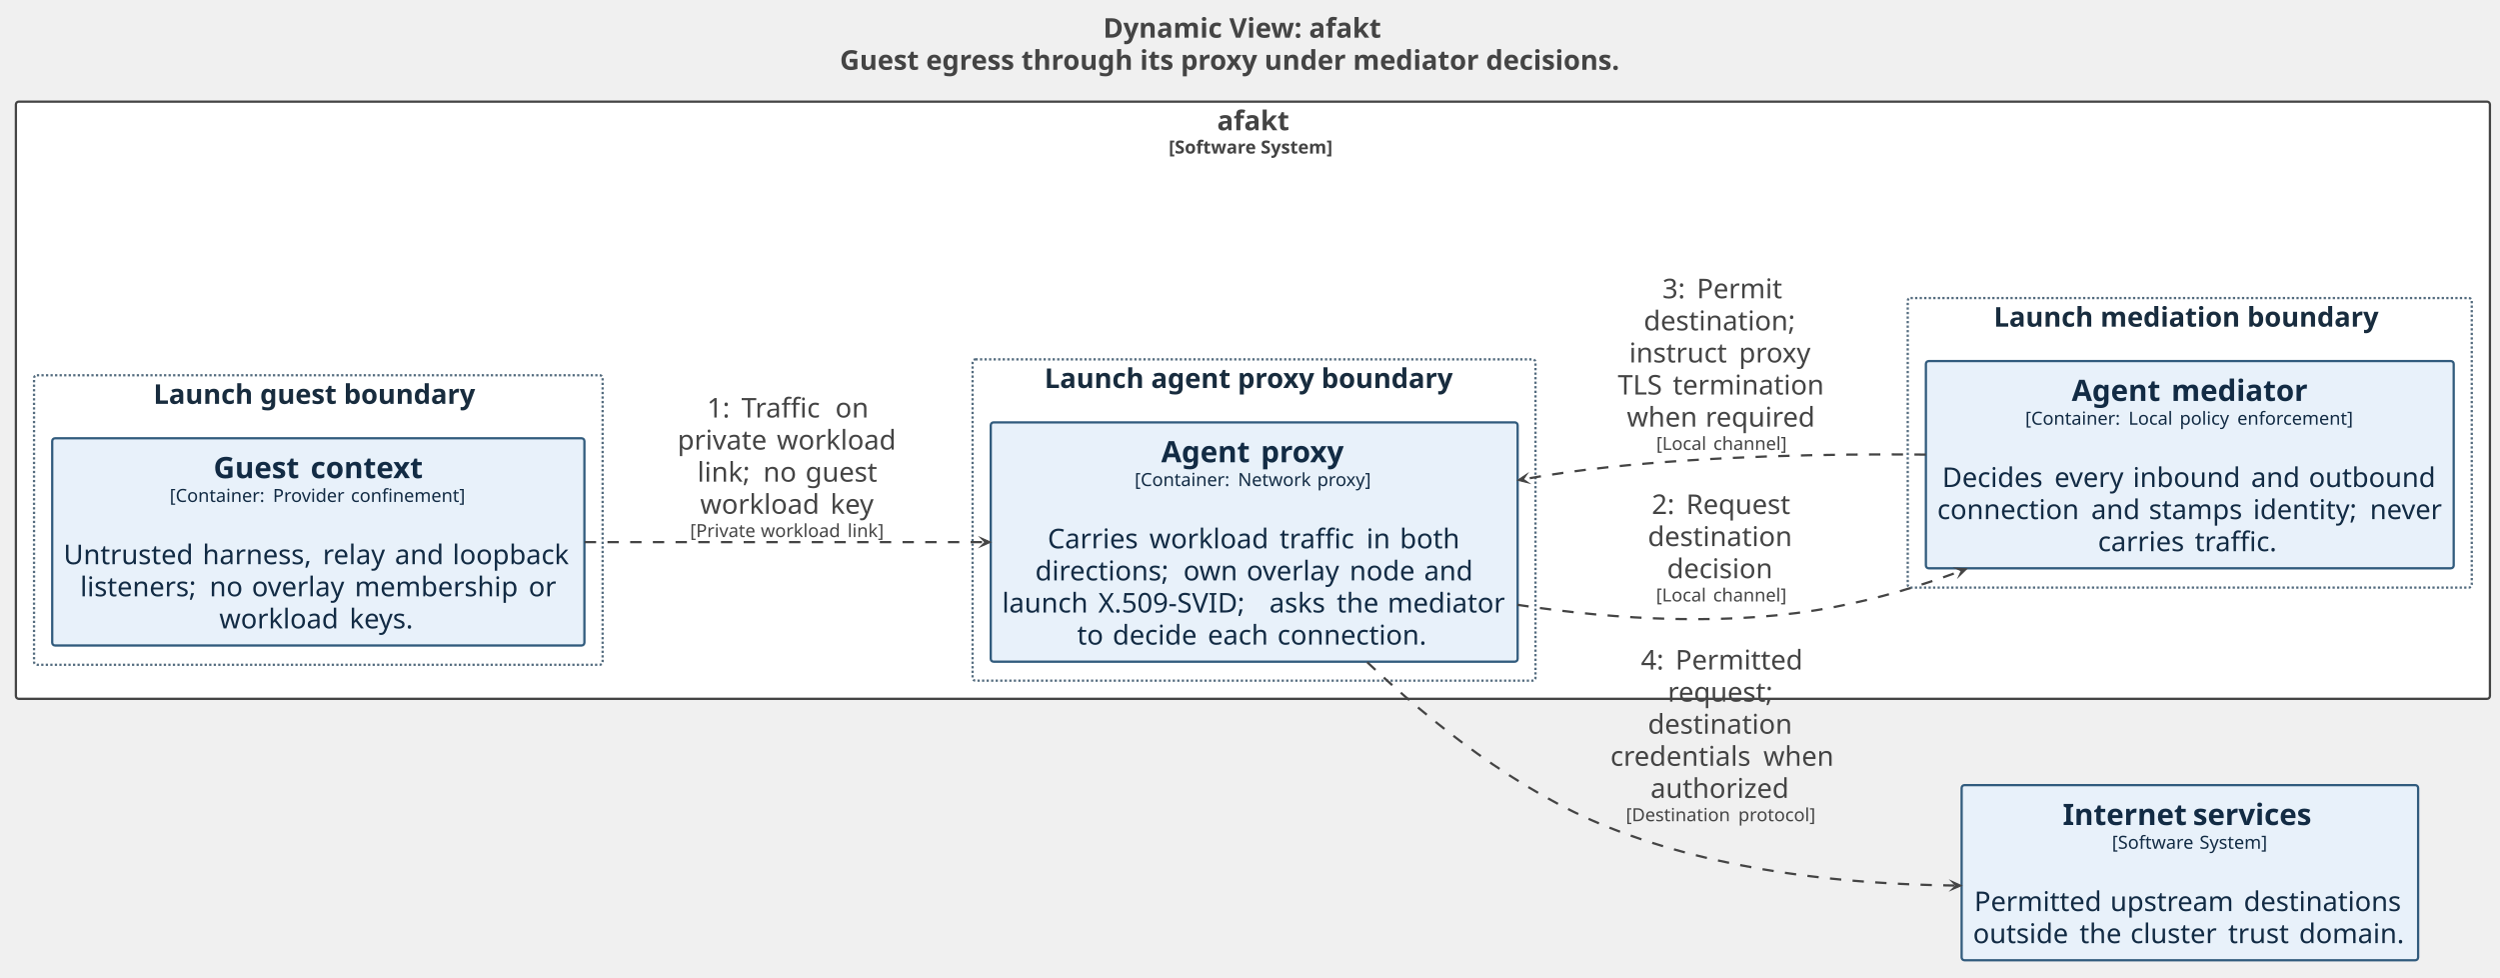
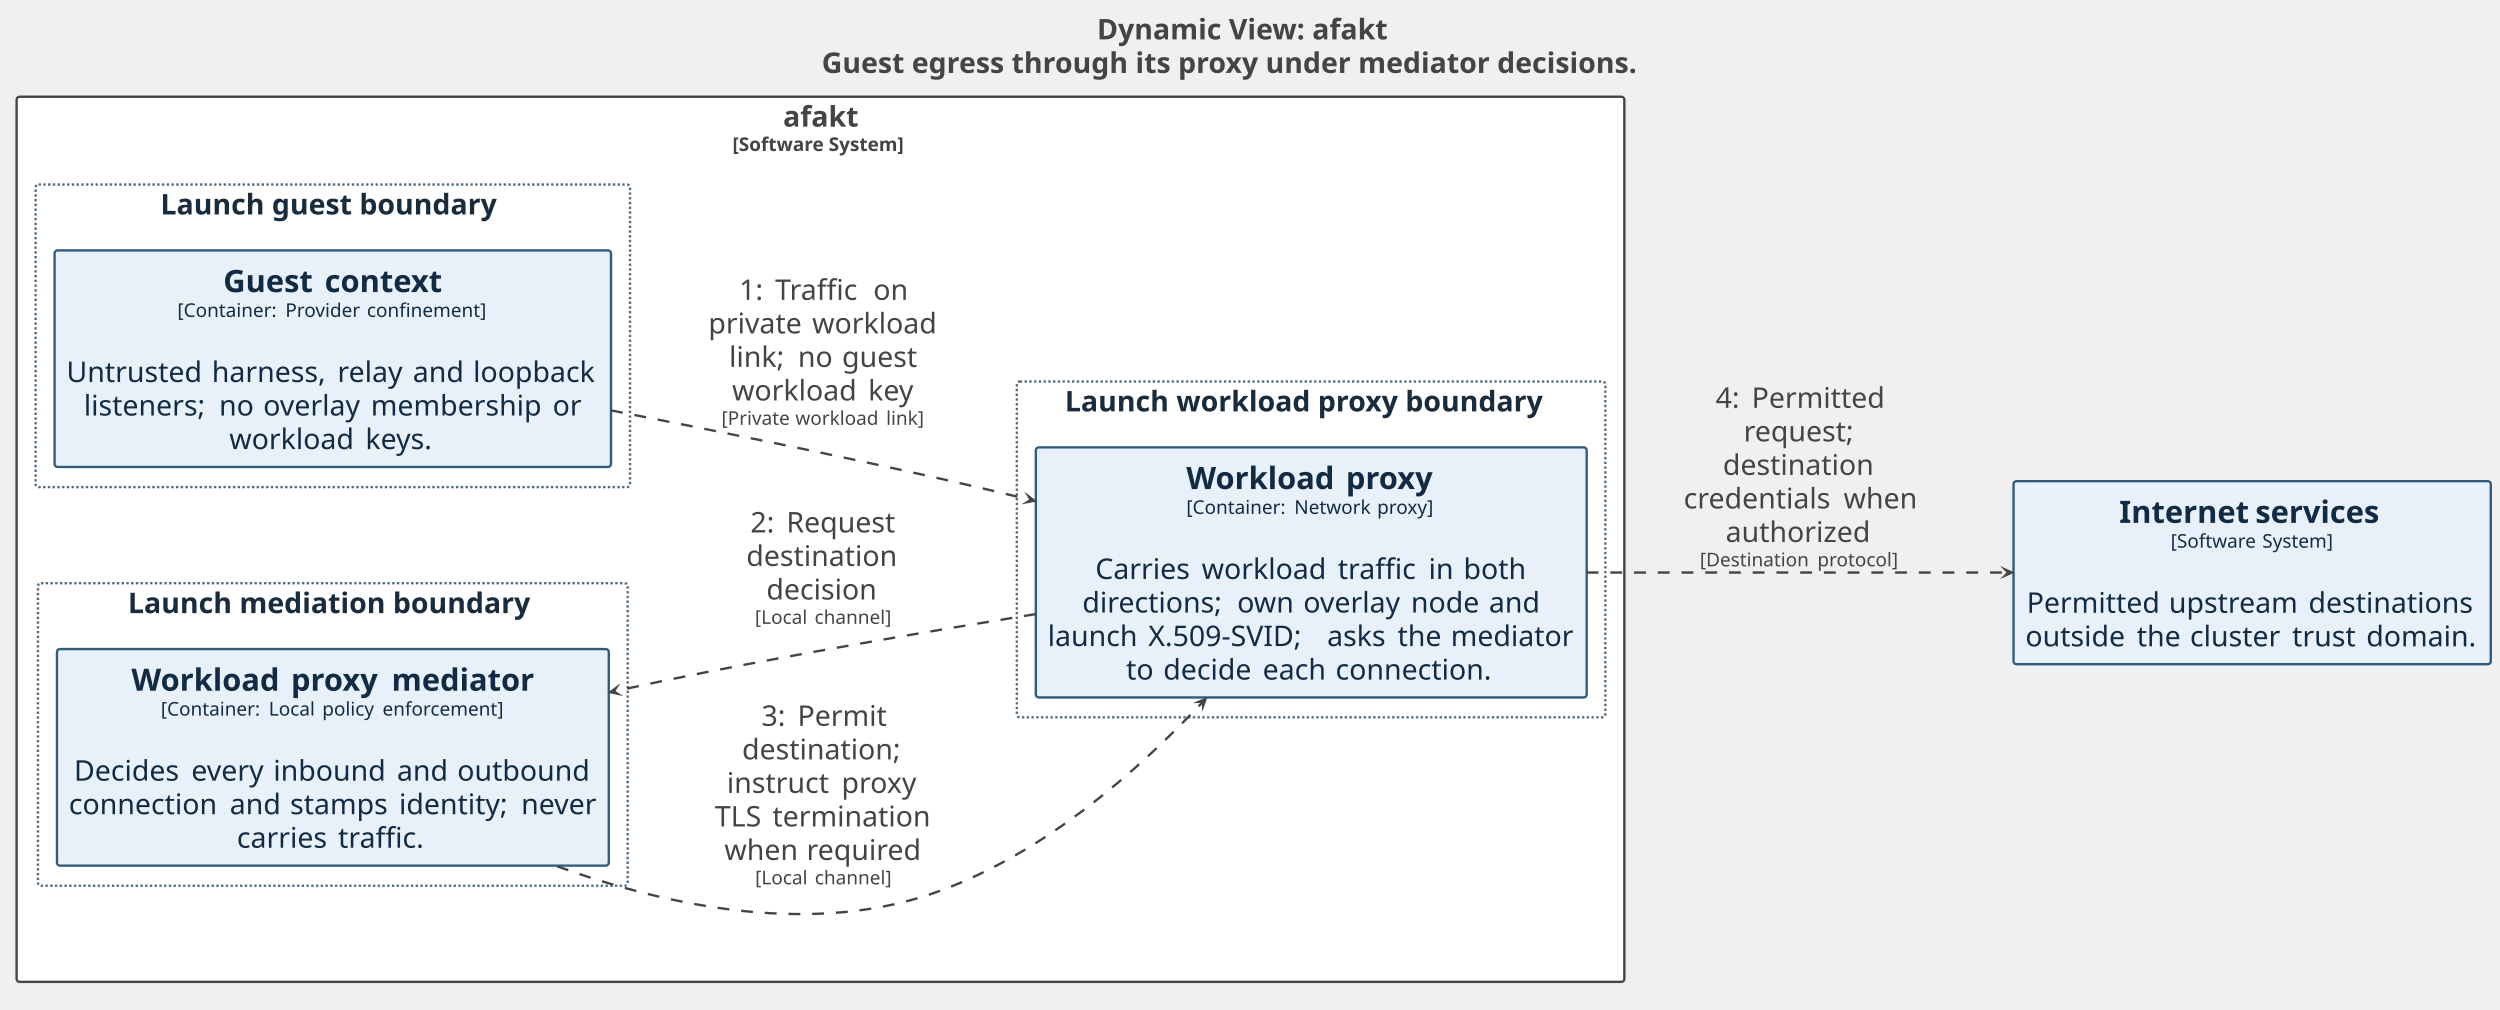
- <svg xmlns="http://www.w3.org/2000/svg" version="1.1" data-diagram-type="DESCRIPTION" style="width:2202px;height:861px;background:#FFFFFF;" width="2202px" height="861px" viewBox="0 0 2202 861" zoomAndPan="magnify" preserveAspectRatio="none" contentStyleType="text/css">
+ <svg xmlns="http://www.w3.org/2000/svg" version="1.1" data-diagram-type="DESCRIPTION" style="width:2107px;height:851px;background:#FFFFFF;" width="2107px" height="851px" viewBox="0 0 2107 851" zoomAndPan="magnify" preserveAspectRatio="none" contentStyleType="text/css">
  <defs />
  <g font-family="sans-serif" lengthAdjust="spacing">
    <g class="title" data-source-line="1">
-       <text x="972.039" y="33.203" fill="#444" font-size="24" textLength="250.922" font-weight="700">Dynamic View: afakt</text>
-       <text x="740.043" y="61.469" fill="#444" font-size="24" textLength="714.914" font-weight="700">Guest egress through its proxy under mediator decisions.</text>
+       <text x="924.539" y="33.203" fill="#444" font-size="24" textLength="250.922" font-weight="700">Dynamic View: afakt</text>
+       <text x="692.543" y="61.469" fill="#444" font-size="24" textLength="714.914" font-weight="700">Guest egress through its proxy under mediator decisions.</text>
    </g>
    <g class="cluster" data-qualified-name="afakt.n.size.16..Software System...size." id="ent0001" data-source-line="86">
-       <rect x="14" y="89.531" width="2180" height="526" fill="#FFF" style="stroke:#444;stroke-width:2;" rx="2.5" ry="2.5" />
-       <text x="1072.459" y="114.734" fill="#444" font-size="24" textLength="63.082" font-weight="700">afakt</text>
-       <text x="1029.82" y="135.266" fill="#444" font-size="16" textLength="148.359" font-weight="700">[Software System]</text>
+       <rect x="14" y="81.531" width="1355" height="746" fill="#FFF" style="stroke:#444;stroke-width:2;" rx="2.5" ry="2.5" />
+       <text x="659.959" y="106.734" fill="#444" font-size="24" textLength="63.082" font-weight="700">afakt</text>
+       <text x="617.32" y="127.266" fill="#444" font-size="16" textLength="148.359" font-weight="700">[Software System]</text>
    </g>
    <g class="cluster" data-qualified-name="afakt.n.size.16..Software System...size..group3" id="ent0002" data-source-line="87">
-       <rect x="857" y="316.531" width="496" height="283" fill="#FFF" style="stroke:#536B7E;stroke-width:2;stroke-dasharray:2,2;" rx="2.5" ry="2.5" />
-       <text x="920.336" y="341.734" fill="#182C3E" font-size="24" textLength="369.328" font-weight="700">Launch agent proxy boundary</text>
+       <rect x="30" y="155.531" width="501" height="255" fill="#FFF" style="stroke:#536B7E;stroke-width:2;stroke-dasharray:2,2;" rx="2.5" ry="2.5" />
+       <text x="135.217" y="180.734" fill="#182C3E" font-size="24" textLength="290.566" font-weight="700">Launch guest boundary</text>
    </g>
    <g class="cluster" data-qualified-name="afakt.n.size.16..Software System...size..group4" id="ent0004" data-source-line="91">
-       <rect x="30" y="330.531" width="501" height="255" fill="#FFF" style="stroke:#536B7E;stroke-width:2;stroke-dasharray:2,2;" rx="2.5" ry="2.5" />
-       <text x="135.217" y="355.734" fill="#182C3E" font-size="24" textLength="290.566" font-weight="700">Launch guest boundary</text>
+       <rect x="32" y="491.531" width="497" height="255" fill="#FFF" style="stroke:#536B7E;stroke-width:2;stroke-dasharray:2,2;" rx="2.5" ry="2.5" />
+       <text x="107.807" y="516.734" fill="#182C3E" font-size="24" textLength="345.387" font-weight="700">Launch mediation boundary</text>
    </g>
    <g class="cluster" data-qualified-name="afakt.n.size.16..Software System...size..group5" id="ent0006" data-source-line="95">
-       <rect x="1681" y="262.531" width="497" height="255" fill="#FFF" style="stroke:#536B7E;stroke-width:2;stroke-dasharray:2,2;" rx="2.5" ry="2.5" />
-       <text x="1756.807" y="287.734" fill="#182C3E" font-size="24" textLength="345.387" font-weight="700">Launch mediation boundary</text>
+       <rect x="857" y="321.531" width="496" height="283" fill="#FFF" style="stroke:#536B7E;stroke-width:2;stroke-dasharray:2,2;" rx="2.5" ry="2.5" />
+       <text x="897.443" y="346.734" fill="#182C3E" font-size="24" textLength="415.113" font-weight="700">Launch workload proxy boundary</text>
    </g>
    <g class="entity" data-qualified-name="Internetservices" id="ent0008" data-source-line="101">
-       <rect x="1728.5" y="691.531" width="402.242" height="154.262" fill="#E8F1FA" style="stroke:#315B7D;stroke-width:2;" rx="2.5" ry="2.5" />
-       <text x="1817.566" y="726.668" fill="#122B44" font-size="26" textLength="106.133" font-weight="700">Internet</text>
-       <text x="1923.699" y="726.668" fill="#122B44" font-size="26" font-weight="700"> </text>
-       <text x="1932.268" y="726.668" fill="#122B44" font-size="26" textLength="109.408" font-weight="700">services</text>
-       <text x="1860.934" y="747.621" fill="#122B44" font-size="16" textLength="72.141">[Software</text>
-       <text x="1933.074" y="747.621" fill="#122B44" font-size="16"> </text>
-       <text x="1938.137" y="747.621" fill="#122B44" font-size="16" textLength="60.172">System]</text>
-       <text x="1925.824" y="774.199" fill="#122B44" font-size="24"> </text>
-       <text x="1739.602" y="802.465" fill="#122B44" font-size="24" textLength="112.23">Permitted</text>
-       <text x="1851.832" y="802.465" fill="#122B44" font-size="24"> </text>
-       <text x="1859.426" y="802.465" fill="#122B44" font-size="24" textLength="110.063">upstream</text>
-       <text x="1969.488" y="802.465" fill="#122B44" font-size="24"> </text>
-       <text x="1977.082" y="802.465" fill="#122B44" font-size="24" textLength="142.559">destinations</text>
-       <text x="1738.5" y="830.73" fill="#122B44" font-size="24" textLength="86.262">outside</text>
-       <text x="1824.762" y="830.73" fill="#122B44" font-size="24"> </text>
-       <text x="1832.355" y="830.73" fill="#122B44" font-size="24" textLength="37.242">the</text>
-       <text x="1869.598" y="830.73" fill="#122B44" font-size="24"> </text>
-       <text x="1877.191" y="830.73" fill="#122B44" font-size="24" textLength="78.527">cluster</text>
-       <text x="1955.719" y="830.73" fill="#122B44" font-size="24"> </text>
-       <text x="1963.313" y="830.73" fill="#122B44" font-size="24" textLength="54.902">trust</text>
-       <text x="2018.215" y="830.73" fill="#122B44" font-size="24"> </text>
-       <text x="2025.809" y="830.73" fill="#122B44" font-size="24" textLength="94.934">domain.</text>
-     </g>
-     <g class="entity" data-qualified-name="afakt.n.size.16..Software System...size..group3.afakt.Agentproxy" id="ent0003" data-source-line="88">
-       <rect x="873" y="372.031" width="464.281" height="210.793" fill="#E8F1FA" style="stroke:#315B7D;stroke-width:2;" rx="2.5" ry="2.5" />
-       <text x="1023.199" y="407.168" fill="#122B44" font-size="26" textLength="79.143" font-weight="700">Agent</text>
-       <text x="1102.341" y="407.168" fill="#122B44" font-size="26" font-weight="700"> </text>
-       <text x="1110.911" y="407.168" fill="#122B44" font-size="26" textLength="76.172" font-weight="700">proxy</text>
-       <text x="999.816" y="428.121" fill="#122B44" font-size="16" textLength="85.93">[Container:</text>
-       <text x="1085.746" y="428.121" fill="#122B44" font-size="16"> </text>
-       <text x="1090.809" y="428.121" fill="#122B44" font-size="16" textLength="64.773">Network</text>
-       <text x="1155.582" y="428.121" fill="#122B44" font-size="16"> </text>
-       <text x="1160.645" y="428.121" fill="#122B44" font-size="16" textLength="49.82">proxy]</text>
-       <text x="1101.344" y="454.699" fill="#122B44" font-size="24"> </text>
-       <text x="923.131" y="482.965" fill="#122B44" font-size="24" textLength="82.043">Carries</text>
-       <text x="1005.174" y="482.965" fill="#122B44" font-size="24"> </text>
-       <text x="1012.768" y="482.965" fill="#122B44" font-size="24" textLength="107.121">workload</text>
-       <text x="1119.889" y="482.965" fill="#122B44" font-size="24"> </text>
-       <text x="1127.482" y="482.965" fill="#122B44" font-size="24" textLength="68.93">traffic</text>
-       <text x="1196.412" y="482.965" fill="#122B44" font-size="24"> </text>
-       <text x="1204.006" y="482.965" fill="#122B44" font-size="24" textLength="21.832">in</text>
-       <text x="1225.838" y="482.965" fill="#122B44" font-size="24"> </text>
-       <text x="1233.432" y="482.965" fill="#122B44" font-size="24" textLength="53.719">both</text>
-       <text x="912.209" y="511.23" fill="#122B44" font-size="24" textLength="122.906">directions;</text>
-       <text x="1035.115" y="511.23" fill="#122B44" font-size="24"> </text>
-       <text x="1042.709" y="511.23" fill="#122B44" font-size="24" textLength="48.129">own</text>
-       <text x="1090.838" y="511.23" fill="#122B44" font-size="24"> </text>
-       <text x="1098.432" y="511.23" fill="#122B44" font-size="24" textLength="83.086">overlay</text>
-       <text x="1181.518" y="511.23" fill="#122B44" font-size="24"> </text>
-       <text x="1189.111" y="511.23" fill="#122B44" font-size="24" textLength="58.113">node</text>
-       <text x="1247.225" y="511.23" fill="#122B44" font-size="24"> </text>
-       <text x="1254.818" y="511.23" fill="#122B44" font-size="24" textLength="43.254">and</text>
-       <text x="883" y="539.496" fill="#122B44" font-size="24" textLength="77.168">launch</text>
-       <text x="960.168" y="539.496" fill="#122B44" font-size="24"> </text>
-       <text x="967.762" y="539.496" fill="#122B44" font-size="24" textLength="143.133">X.509-SVID;</text>
-       <text x="1110.895" y="539.496" fill="#122B44" font-size="24"> </text>
-       <text x="1118.488" y="539.496" fill="#122B44" font-size="24" textLength="51.75">asks</text>
-       <text x="1170.238" y="539.496" fill="#122B44" font-size="24"> </text>
-       <text x="1177.832" y="539.496" fill="#122B44" font-size="24" textLength="37.242">the</text>
-       <text x="1215.074" y="539.496" fill="#122B44" font-size="24"> </text>
-       <text x="1222.668" y="539.496" fill="#122B44" font-size="24" textLength="104.613">mediator</text>
-       <text x="949.076" y="567.762" fill="#122B44" font-size="24" textLength="23.719">to</text>
-       <text x="972.795" y="567.762" fill="#122B44" font-size="24"> </text>
-       <text x="980.389" y="567.762" fill="#122B44" font-size="24" textLength="76.184">decide</text>
-       <text x="1056.572" y="567.762" fill="#122B44" font-size="24"> </text>
-       <text x="1064.166" y="567.762" fill="#122B44" font-size="24" textLength="53.813">each</text>
-       <text x="1117.979" y="567.762" fill="#122B44" font-size="24"> </text>
-       <text x="1125.572" y="567.762" fill="#122B44" font-size="24" textLength="135.633">connection.</text>
-     </g>
-     <g class="entity" data-qualified-name="afakt.n.size.16..Software System...size..group4.afakt.Guestcontext" id="ent0005" data-source-line="92">
-       <rect x="46" y="386.031" width="468.957" height="182.527" fill="#E8F1FA" style="stroke:#315B7D;stroke-width:2;" rx="2.5" ry="2.5" />
-       <text x="188.133" y="421.168" fill="#122B44" font-size="26" textLength="76.934" font-weight="700">Guest</text>
-       <text x="265.066" y="421.168" fill="#122B44" font-size="26" font-weight="700"> </text>
-       <text x="273.636" y="421.168" fill="#122B44" font-size="26" textLength="99.188" font-weight="700">context</text>
-       <text x="149.486" y="442.121" fill="#122B44" font-size="16" textLength="85.93">[Container:</text>
-       <text x="235.416" y="442.121" fill="#122B44" font-size="16"> </text>
-       <text x="240.479" y="442.121" fill="#122B44" font-size="16" textLength="63.656">Provider</text>
-       <text x="304.135" y="442.121" fill="#122B44" font-size="16"> </text>
-       <text x="309.197" y="442.121" fill="#122B44" font-size="16" textLength="102.273">confinement]</text>
-       <text x="276.682" y="468.699" fill="#122B44" font-size="24"> </text>
-       <text x="56" y="496.965" fill="#122B44" font-size="24" textLength="114.902">Untrusted</text>
-       <text x="170.902" y="496.965" fill="#122B44" font-size="24"> </text>
-       <text x="178.496" y="496.965" fill="#122B44" font-size="24" textLength="98.297">harness,</text>
-       <text x="276.793" y="496.965" fill="#122B44" font-size="24"> </text>
-       <text x="284.387" y="496.965" fill="#122B44" font-size="24" textLength="55.922">relay</text>
-       <text x="340.309" y="496.965" fill="#122B44" font-size="24"> </text>
-       <text x="347.902" y="496.965" fill="#122B44" font-size="24" textLength="43.254">and</text>
-       <text x="391.156" y="496.965" fill="#122B44" font-size="24"> </text>
-       <text x="398.75" y="496.965" fill="#122B44" font-size="24" textLength="106.207">loopback</text>
-       <text x="70.637" y="525.23" fill="#122B44" font-size="24" textLength="106.371">listeners;</text>
-       <text x="177.008" y="525.23" fill="#122B44" font-size="24"> </text>
-       <text x="184.602" y="525.23" fill="#122B44" font-size="24" textLength="29.637">no</text>
-       <text x="214.238" y="525.23" fill="#122B44" font-size="24"> </text>
-       <text x="221.832" y="525.23" fill="#122B44" font-size="24" textLength="83.086">overlay</text>
-       <text x="304.918" y="525.23" fill="#122B44" font-size="24"> </text>
-       <text x="312.512" y="525.23" fill="#122B44" font-size="24" textLength="145.652">membership</text>
-       <text x="458.164" y="525.23" fill="#122B44" font-size="24"> </text>
-       <text x="465.758" y="525.23" fill="#122B44" font-size="24" textLength="24.563">or</text>
-       <text x="193.238" y="553.496" fill="#122B44" font-size="24" textLength="107.121">workload</text>
-       <text x="300.359" y="553.496" fill="#122B44" font-size="24"> </text>
-       <text x="307.953" y="553.496" fill="#122B44" font-size="24" textLength="59.766">keys.</text>
-     </g>
-     <g class="entity" data-qualified-name="afakt.n.size.16..Software System...size..group5.afakt.Agentmediator" id="ent0007" data-source-line="96">
-       <rect x="1697" y="318.031" width="465.09" height="182.527" fill="#E8F1FA" style="stroke:#315B7D;stroke-width:2;" rx="2.5" ry="2.5" />
-       <text x="1825.5" y="353.168" fill="#122B44" font-size="26" textLength="79.143" font-weight="700">Agent</text>
-       <text x="1904.643" y="353.168" fill="#122B44" font-size="26" font-weight="700"> </text>
-       <text x="1913.212" y="353.168" fill="#122B44" font-size="26" textLength="120.377" font-weight="700">mediator</text>
-       <text x="1784.537" y="374.121" fill="#122B44" font-size="16" textLength="85.93">[Container:</text>
-       <text x="1870.467" y="374.121" fill="#122B44" font-size="16"> </text>
-       <text x="1875.529" y="374.121" fill="#122B44" font-size="16" textLength="40.016">Local</text>
-       <text x="1915.545" y="374.121" fill="#122B44" font-size="16"> </text>
-       <text x="1920.607" y="374.121" fill="#122B44" font-size="16" textLength="45.703">policy</text>
-       <text x="1966.311" y="374.121" fill="#122B44" font-size="16"> </text>
-       <text x="1971.373" y="374.121" fill="#122B44" font-size="16" textLength="103.18">enforcement]</text>
-       <text x="1925.748" y="400.699" fill="#122B44" font-size="24"> </text>
-       <text x="1711.359" y="428.965" fill="#122B44" font-size="24" textLength="91.289">Decides</text>
-       <text x="1802.648" y="428.965" fill="#122B44" font-size="24"> </text>
-       <text x="1810.242" y="428.965" fill="#122B44" font-size="24" textLength="61.523">every</text>
-       <text x="1871.766" y="428.965" fill="#122B44" font-size="24"> </text>
-       <text x="1879.359" y="428.965" fill="#122B44" font-size="24" textLength="96.574">inbound</text>
-       <text x="1975.934" y="428.965" fill="#122B44" font-size="24"> </text>
-       <text x="1983.527" y="428.965" fill="#122B44" font-size="24" textLength="43.254">and</text>
-       <text x="2026.781" y="428.965" fill="#122B44" font-size="24"> </text>
-       <text x="2034.375" y="428.965" fill="#122B44" font-size="24" textLength="113.355">outbound</text>
-       <text x="1707" y="457.23" fill="#122B44" font-size="24" textLength="128.039">connection</text>
-       <text x="1835.039" y="457.23" fill="#122B44" font-size="24"> </text>
-       <text x="1842.633" y="457.23" fill="#122B44" font-size="24" textLength="43.254">and</text>
-       <text x="1885.887" y="457.23" fill="#122B44" font-size="24"> </text>
-       <text x="1893.48" y="457.23" fill="#122B44" font-size="24" textLength="84.211">stamps</text>
-       <text x="1977.691" y="457.23" fill="#122B44" font-size="24"> </text>
-       <text x="1985.285" y="457.23" fill="#122B44" font-size="24" textLength="95.332">identity;</text>
-       <text x="2080.617" y="457.23" fill="#122B44" font-size="24"> </text>
-       <text x="2088.211" y="457.23" fill="#122B44" font-size="24" textLength="63.879">never</text>
-       <text x="1848.621" y="485.496" fill="#122B44" font-size="24" textLength="77.73">carries</text>
-       <text x="1926.352" y="485.496" fill="#122B44" font-size="24"> </text>
-       <text x="1933.945" y="485.496" fill="#122B44" font-size="24" textLength="76.523">traffic.</text>
-     </g>
-     <g class="link" data-entity-1="ent0005" data-entity-2="ent0003" id="lnk9" data-link-type="dependency">
-       <polygon points="872.915,477.531,863.915,473.531,867.915,477.531,863.915,481.531,872.915,477.531" fill="#444" style="stroke:#444;stroke-width:1;stroke-linejoin:miter;stroke-miterlimit:10;" />
-       <path d="M515.27,477.531 C627.348,477.531 756.188,477.531 867.915,477.531" style="stroke:#444;stroke-width:2;stroke-dasharray:10,10;" fill="none" />
-       <text x="622.939" y="367.734" fill="#444" font-size="24" textLength="22.77">1:</text>
-       <text x="645.709" y="367.734" fill="#444" font-size="24"> </text>
-       <text x="653.303" y="367.734" fill="#444" font-size="24" textLength="75.129">Traffic</text>
-       <text x="728.432" y="367.734" fill="#444" font-size="24"> </text>
-       <text x="736.025" y="367.734" fill="#444" font-size="24" textLength="29.637">on</text>
-       <text x="597" y="396" fill="#444" font-size="24" textLength="79.887">private</text>
-       <text x="676.887" y="396" fill="#444" font-size="24"> </text>
-       <text x="684.48" y="396" fill="#444" font-size="24" textLength="107.121">workload</text>
-       <text x="614.473" y="424.266" fill="#444" font-size="24" textLength="50.391">link;</text>
-       <text x="664.863" y="424.266" fill="#444" font-size="24"> </text>
-       <text x="672.457" y="424.266" fill="#444" font-size="24" textLength="29.637">no</text>
-       <text x="702.094" y="424.266" fill="#444" font-size="24"> </text>
-       <text x="709.688" y="424.266" fill="#444" font-size="24" textLength="64.441">guest</text>
-       <text x="616.975" y="452.531" fill="#444" font-size="24" textLength="107.121">workload</text>
-       <text x="724.096" y="452.531" fill="#444" font-size="24"> </text>
-       <text x="731.689" y="452.531" fill="#444" font-size="24" textLength="39.938">key</text>
-       <text x="608.047" y="473.063" fill="#444" font-size="16" textLength="57.234">[Private</text>
-       <text x="665.281" y="473.063" fill="#444" font-size="16"> </text>
-       <text x="670.344" y="473.063" fill="#444" font-size="16" textLength="71.414">workload</text>
-       <text x="741.758" y="473.063" fill="#444" font-size="16"> </text>
-       <text x="746.82" y="473.063" fill="#444" font-size="16" textLength="33.734">link]</text>
-     </g>
-     <g class="link" data-entity-1="ent0003" data-entity-2="ent0007" id="lnk10" data-link-type="dependency">
-       <polygon points="1732.944,501.065,1723.117,500.42,1728.252,502.792,1725.88,507.927,1732.944,501.065" fill="#444" style="stroke:#444;stroke-width:1;stroke-linejoin:miter;stroke-miterlimit:10;" />
-       <path d="M1337.07,532.719 C1425.154,546.075 1526.177,552.074 1617,534.531 C1655.476,527.099 1690.542,516.673 1728.252,502.792" style="stroke:#444;stroke-width:2;stroke-dasharray:10,10;" fill="none" />
-       <text x="1455.416" y="452.734" fill="#444" font-size="24" textLength="22.77">2:</text>
-       <text x="1478.186" y="452.734" fill="#444" font-size="24"> </text>
-       <text x="1485.779" y="452.734" fill="#444" font-size="24" textLength="93.129">Request</text>
-       <text x="1452" y="481" fill="#444" font-size="24" textLength="130.324">destination</text>
-       <text x="1468.904" y="509.266" fill="#444" font-size="24" textLength="96.516">decision</text>
-       <text x="1459.24" y="529.797" fill="#444" font-size="16" textLength="45.219">[Local</text>
-       <text x="1504.459" y="529.797" fill="#444" font-size="16"> </text>
-       <text x="1509.521" y="529.797" fill="#444" font-size="16" textLength="65.563">channel]</text>
-     </g>
-     <g class="link" data-entity-1="ent0007" data-entity-2="ent0003" id="lnk11" data-link-type="dependency">
-       <polygon points="1337.398,422.977,1346.953,425.366,1342.324,422.115,1345.574,417.485,1337.398,422.977" fill="#444" style="stroke:#444;stroke-width:1;stroke-linejoin:miter;stroke-miterlimit:10;" />
-       <path d="M1696.873,400.406 C1609.002,399.574 1508.169,401.784 1417,411.531 C1391.068,414.304 1369.039,417.439 1342.324,422.115" style="stroke:#444;stroke-width:2;stroke-dasharray:10,10;" fill="none" />
-       <text x="1464.781" y="262.734" fill="#444" font-size="24" textLength="22.77">3:</text>
-       <text x="1487.551" y="262.734" fill="#444" font-size="24"> </text>
-       <text x="1495.145" y="262.734" fill="#444" font-size="24" textLength="74.777">Permit</text>
-       <text x="1448.393" y="291" fill="#444" font-size="24" textLength="137.918">destination;</text>
-       <text x="1435.578" y="319.266" fill="#444" font-size="24" textLength="89.027">instruct</text>
-       <text x="1524.605" y="319.266" fill="#444" font-size="24"> </text>
-       <text x="1532.199" y="319.266" fill="#444" font-size="24" textLength="66.926">proxy</text>
-       <text x="1425.5" y="347.531" fill="#444" font-size="24" textLength="40.898">TLS</text>
-       <text x="1466.398" y="347.531" fill="#444" font-size="24"> </text>
-       <text x="1473.992" y="347.531" fill="#444" font-size="24" textLength="135.211">termination</text>
-       <text x="1433.516" y="375.797" fill="#444" font-size="24" textLength="61.652">when</text>
-       <text x="1495.168" y="375.797" fill="#444" font-size="24"> </text>
-       <text x="1502.762" y="375.797" fill="#444" font-size="24" textLength="98.426">required</text>
-       <text x="1459.43" y="396.328" fill="#444" font-size="16" textLength="45.219">[Local</text>
-       <text x="1504.648" y="396.328" fill="#444" font-size="16"> </text>
-       <text x="1509.711" y="396.328" fill="#444" font-size="16" textLength="65.563">channel]</text>
-     </g>
-     <g class="link" data-entity-1="ent0003" data-entity-2="ent0008" id="lnk12" data-link-type="dependency">
-       <polygon points="1728.29,780.058,1719.337,775.954,1723.29,780,1719.244,783.954,1728.29,780.058" fill="#444" style="stroke:#444;stroke-width:1;stroke-linejoin:miter;stroke-miterlimit:10;" />
-       <path d="M1204.68,583.229 C1261.286,636.611 1336.894,696.671 1417,728.531 C1514.769,767.416 1626.217,778.875 1723.29,780" style="stroke:#444;stroke-width:2;stroke-dasharray:10,10;" fill="none" />
-       <text x="1445.924" y="589.734" fill="#444" font-size="24" textLength="22.77">4:</text>
-       <text x="1468.693" y="589.734" fill="#444" font-size="24"> </text>
-       <text x="1476.287" y="589.734" fill="#444" font-size="24" textLength="112.23">Permitted</text>
-       <text x="1469.537" y="618" fill="#444" font-size="24" textLength="95.367">request;</text>
-       <text x="1452.059" y="646.266" fill="#444" font-size="24" textLength="130.324">destination</text>
-       <text x="1419" y="674.531" fill="#444" font-size="24" textLength="127.195">credentials</text>
-       <text x="1546.195" y="674.531" fill="#444" font-size="24"> </text>
-       <text x="1553.789" y="674.531" fill="#444" font-size="24" textLength="61.652">when</text>
-       <text x="1454.344" y="702.797" fill="#444" font-size="24" textLength="125.754">authorized</text>
-       <text x="1432.635" y="723.328" fill="#444" font-size="16" textLength="94">[Destination</text>
-       <text x="1526.635" y="723.328" fill="#444" font-size="16"> </text>
-       <text x="1531.697" y="723.328" fill="#444" font-size="16" textLength="70.109">protocol]</text>
+       <rect x="1697" y="405.531" width="402.242" height="154.262" fill="#E8F1FA" style="stroke:#315B7D;stroke-width:2;" rx="2.5" ry="2.5" />
+       <text x="1786.066" y="440.668" fill="#122B44" font-size="26" textLength="106.133" font-weight="700">Internet</text>
+       <text x="1892.199" y="440.668" fill="#122B44" font-size="26" font-weight="700"> </text>
+       <text x="1900.768" y="440.668" fill="#122B44" font-size="26" textLength="109.408" font-weight="700">services</text>
+       <text x="1829.434" y="461.621" fill="#122B44" font-size="16" textLength="72.141">[Software</text>
+       <text x="1901.574" y="461.621" fill="#122B44" font-size="16"> </text>
+       <text x="1906.637" y="461.621" fill="#122B44" font-size="16" textLength="60.172">System]</text>
+       <text x="1894.324" y="488.199" fill="#122B44" font-size="24"> </text>
+       <text x="1708.102" y="516.465" fill="#122B44" font-size="24" textLength="112.23">Permitted</text>
+       <text x="1820.332" y="516.465" fill="#122B44" font-size="24"> </text>
+       <text x="1827.926" y="516.465" fill="#122B44" font-size="24" textLength="110.063">upstream</text>
+       <text x="1937.988" y="516.465" fill="#122B44" font-size="24"> </text>
+       <text x="1945.582" y="516.465" fill="#122B44" font-size="24" textLength="142.559">destinations</text>
+       <text x="1707" y="544.73" fill="#122B44" font-size="24" textLength="86.262">outside</text>
+       <text x="1793.262" y="544.73" fill="#122B44" font-size="24"> </text>
+       <text x="1800.855" y="544.73" fill="#122B44" font-size="24" textLength="37.242">the</text>
+       <text x="1838.098" y="544.73" fill="#122B44" font-size="24"> </text>
+       <text x="1845.691" y="544.73" fill="#122B44" font-size="24" textLength="78.527">cluster</text>
+       <text x="1924.219" y="544.73" fill="#122B44" font-size="24"> </text>
+       <text x="1931.813" y="544.73" fill="#122B44" font-size="24" textLength="54.902">trust</text>
+       <text x="1986.715" y="544.73" fill="#122B44" font-size="24"> </text>
+       <text x="1994.309" y="544.73" fill="#122B44" font-size="24" textLength="94.934">domain.</text>
+     </g>
+     <g class="entity" data-qualified-name="afakt.n.size.16..Software System...size..group3.afakt.Guestcontext" id="ent0003" data-source-line="88">
+       <rect x="46" y="211.031" width="468.957" height="182.527" fill="#E8F1FA" style="stroke:#315B7D;stroke-width:2;" rx="2.5" ry="2.5" />
+       <text x="188.133" y="246.168" fill="#122B44" font-size="26" textLength="76.934" font-weight="700">Guest</text>
+       <text x="265.066" y="246.168" fill="#122B44" font-size="26" font-weight="700"> </text>
+       <text x="273.636" y="246.168" fill="#122B44" font-size="26" textLength="99.188" font-weight="700">context</text>
+       <text x="149.486" y="267.121" fill="#122B44" font-size="16" textLength="85.93">[Container:</text>
+       <text x="235.416" y="267.121" fill="#122B44" font-size="16"> </text>
+       <text x="240.479" y="267.121" fill="#122B44" font-size="16" textLength="63.656">Provider</text>
+       <text x="304.135" y="267.121" fill="#122B44" font-size="16"> </text>
+       <text x="309.197" y="267.121" fill="#122B44" font-size="16" textLength="102.273">confinement]</text>
+       <text x="276.682" y="293.699" fill="#122B44" font-size="24"> </text>
+       <text x="56" y="321.965" fill="#122B44" font-size="24" textLength="114.902">Untrusted</text>
+       <text x="170.902" y="321.965" fill="#122B44" font-size="24"> </text>
+       <text x="178.496" y="321.965" fill="#122B44" font-size="24" textLength="98.297">harness,</text>
+       <text x="276.793" y="321.965" fill="#122B44" font-size="24"> </text>
+       <text x="284.387" y="321.965" fill="#122B44" font-size="24" textLength="55.922">relay</text>
+       <text x="340.309" y="321.965" fill="#122B44" font-size="24"> </text>
+       <text x="347.902" y="321.965" fill="#122B44" font-size="24" textLength="43.254">and</text>
+       <text x="391.156" y="321.965" fill="#122B44" font-size="24"> </text>
+       <text x="398.75" y="321.965" fill="#122B44" font-size="24" textLength="106.207">loopback</text>
+       <text x="70.637" y="350.23" fill="#122B44" font-size="24" textLength="106.371">listeners;</text>
+       <text x="177.008" y="350.23" fill="#122B44" font-size="24"> </text>
+       <text x="184.602" y="350.23" fill="#122B44" font-size="24" textLength="29.637">no</text>
+       <text x="214.238" y="350.23" fill="#122B44" font-size="24"> </text>
+       <text x="221.832" y="350.23" fill="#122B44" font-size="24" textLength="83.086">overlay</text>
+       <text x="304.918" y="350.23" fill="#122B44" font-size="24"> </text>
+       <text x="312.512" y="350.23" fill="#122B44" font-size="24" textLength="145.652">membership</text>
+       <text x="458.164" y="350.23" fill="#122B44" font-size="24"> </text>
+       <text x="465.758" y="350.23" fill="#122B44" font-size="24" textLength="24.563">or</text>
+       <text x="193.238" y="378.496" fill="#122B44" font-size="24" textLength="107.121">workload</text>
+       <text x="300.359" y="378.496" fill="#122B44" font-size="24"> </text>
+       <text x="307.953" y="378.496" fill="#122B44" font-size="24" textLength="59.766">keys.</text>
+     </g>
+     <g class="entity" data-qualified-name="afakt.n.size.16..Software System...size..group4.afakt.Workloadproxymediator" id="ent0005" data-source-line="92">
+       <rect x="48" y="547.031" width="465.09" height="182.527" fill="#E8F1FA" style="stroke:#315B7D;stroke-width:2;" rx="2.5" ry="2.5" />
+       <text x="110.726" y="582.168" fill="#122B44" font-size="26" textLength="125.95" font-weight="700">Workload</text>
+       <text x="236.676" y="582.168" fill="#122B44" font-size="26" font-weight="700"> </text>
+       <text x="245.246" y="582.168" fill="#122B44" font-size="26" textLength="76.172" font-weight="700">proxy</text>
+       <text x="321.417" y="582.168" fill="#122B44" font-size="26" font-weight="700"> </text>
+       <text x="329.987" y="582.168" fill="#122B44" font-size="26" textLength="120.377" font-weight="700">mediator</text>
+       <text x="135.537" y="603.121" fill="#122B44" font-size="16" textLength="85.93">[Container:</text>
+       <text x="221.467" y="603.121" fill="#122B44" font-size="16"> </text>
+       <text x="226.529" y="603.121" fill="#122B44" font-size="16" textLength="40.016">Local</text>
+       <text x="266.545" y="603.121" fill="#122B44" font-size="16"> </text>
+       <text x="271.607" y="603.121" fill="#122B44" font-size="16" textLength="45.703">policy</text>
+       <text x="317.311" y="603.121" fill="#122B44" font-size="16"> </text>
+       <text x="322.373" y="603.121" fill="#122B44" font-size="16" textLength="103.18">enforcement]</text>
+       <text x="276.748" y="629.699" fill="#122B44" font-size="24"> </text>
+       <text x="62.359" y="657.965" fill="#122B44" font-size="24" textLength="91.289">Decides</text>
+       <text x="153.648" y="657.965" fill="#122B44" font-size="24"> </text>
+       <text x="161.242" y="657.965" fill="#122B44" font-size="24" textLength="61.523">every</text>
+       <text x="222.766" y="657.965" fill="#122B44" font-size="24"> </text>
+       <text x="230.359" y="657.965" fill="#122B44" font-size="24" textLength="96.574">inbound</text>
+       <text x="326.934" y="657.965" fill="#122B44" font-size="24"> </text>
+       <text x="334.527" y="657.965" fill="#122B44" font-size="24" textLength="43.254">and</text>
+       <text x="377.781" y="657.965" fill="#122B44" font-size="24"> </text>
+       <text x="385.375" y="657.965" fill="#122B44" font-size="24" textLength="113.355">outbound</text>
+       <text x="58" y="686.23" fill="#122B44" font-size="24" textLength="128.039">connection</text>
+       <text x="186.039" y="686.23" fill="#122B44" font-size="24"> </text>
+       <text x="193.633" y="686.23" fill="#122B44" font-size="24" textLength="43.254">and</text>
+       <text x="236.887" y="686.23" fill="#122B44" font-size="24"> </text>
+       <text x="244.48" y="686.23" fill="#122B44" font-size="24" textLength="84.211">stamps</text>
+       <text x="328.691" y="686.23" fill="#122B44" font-size="24"> </text>
+       <text x="336.285" y="686.23" fill="#122B44" font-size="24" textLength="95.332">identity;</text>
+       <text x="431.617" y="686.23" fill="#122B44" font-size="24"> </text>
+       <text x="439.211" y="686.23" fill="#122B44" font-size="24" textLength="63.879">never</text>
+       <text x="199.621" y="714.496" fill="#122B44" font-size="24" textLength="77.73">carries</text>
+       <text x="277.352" y="714.496" fill="#122B44" font-size="24"> </text>
+       <text x="284.945" y="714.496" fill="#122B44" font-size="24" textLength="76.523">traffic.</text>
+     </g>
+     <g class="entity" data-qualified-name="afakt.n.size.16..Software System...size..group5.afakt.Workloadproxy" id="ent0007" data-source-line="96">
+       <rect x="873" y="377.031" width="464.281" height="210.793" fill="#E8F1FA" style="stroke:#315B7D;stroke-width:2;" rx="2.5" ry="2.5" />
+       <text x="999.795" y="412.168" fill="#122B44" font-size="26" textLength="125.95" font-weight="700">Workload</text>
+       <text x="1125.745" y="412.168" fill="#122B44" font-size="26" font-weight="700"> </text>
+       <text x="1134.314" y="412.168" fill="#122B44" font-size="26" textLength="76.172" font-weight="700">proxy</text>
+       <text x="999.816" y="433.121" fill="#122B44" font-size="16" textLength="85.93">[Container:</text>
+       <text x="1085.746" y="433.121" fill="#122B44" font-size="16"> </text>
+       <text x="1090.809" y="433.121" fill="#122B44" font-size="16" textLength="64.773">Network</text>
+       <text x="1155.582" y="433.121" fill="#122B44" font-size="16"> </text>
+       <text x="1160.645" y="433.121" fill="#122B44" font-size="16" textLength="49.82">proxy]</text>
+       <text x="1101.344" y="459.699" fill="#122B44" font-size="24"> </text>
+       <text x="923.131" y="487.965" fill="#122B44" font-size="24" textLength="82.043">Carries</text>
+       <text x="1005.174" y="487.965" fill="#122B44" font-size="24"> </text>
+       <text x="1012.768" y="487.965" fill="#122B44" font-size="24" textLength="107.121">workload</text>
+       <text x="1119.889" y="487.965" fill="#122B44" font-size="24"> </text>
+       <text x="1127.482" y="487.965" fill="#122B44" font-size="24" textLength="68.93">traffic</text>
+       <text x="1196.412" y="487.965" fill="#122B44" font-size="24"> </text>
+       <text x="1204.006" y="487.965" fill="#122B44" font-size="24" textLength="21.832">in</text>
+       <text x="1225.838" y="487.965" fill="#122B44" font-size="24"> </text>
+       <text x="1233.432" y="487.965" fill="#122B44" font-size="24" textLength="53.719">both</text>
+       <text x="912.209" y="516.23" fill="#122B44" font-size="24" textLength="122.906">directions;</text>
+       <text x="1035.115" y="516.23" fill="#122B44" font-size="24"> </text>
+       <text x="1042.709" y="516.23" fill="#122B44" font-size="24" textLength="48.129">own</text>
+       <text x="1090.838" y="516.23" fill="#122B44" font-size="24"> </text>
+       <text x="1098.432" y="516.23" fill="#122B44" font-size="24" textLength="83.086">overlay</text>
+       <text x="1181.518" y="516.23" fill="#122B44" font-size="24"> </text>
+       <text x="1189.111" y="516.23" fill="#122B44" font-size="24" textLength="58.113">node</text>
+       <text x="1247.225" y="516.23" fill="#122B44" font-size="24"> </text>
+       <text x="1254.818" y="516.23" fill="#122B44" font-size="24" textLength="43.254">and</text>
+       <text x="883" y="544.496" fill="#122B44" font-size="24" textLength="77.168">launch</text>
+       <text x="960.168" y="544.496" fill="#122B44" font-size="24"> </text>
+       <text x="967.762" y="544.496" fill="#122B44" font-size="24" textLength="143.133">X.509-SVID;</text>
+       <text x="1110.895" y="544.496" fill="#122B44" font-size="24"> </text>
+       <text x="1118.488" y="544.496" fill="#122B44" font-size="24" textLength="51.75">asks</text>
+       <text x="1170.238" y="544.496" fill="#122B44" font-size="24"> </text>
+       <text x="1177.832" y="544.496" fill="#122B44" font-size="24" textLength="37.242">the</text>
+       <text x="1215.074" y="544.496" fill="#122B44" font-size="24"> </text>
+       <text x="1222.668" y="544.496" fill="#122B44" font-size="24" textLength="104.613">mediator</text>
+       <text x="949.076" y="572.762" fill="#122B44" font-size="24" textLength="23.719">to</text>
+       <text x="972.795" y="572.762" fill="#122B44" font-size="24"> </text>
+       <text x="980.389" y="572.762" fill="#122B44" font-size="24" textLength="76.184">decide</text>
+       <text x="1056.572" y="572.762" fill="#122B44" font-size="24"> </text>
+       <text x="1064.166" y="572.762" fill="#122B44" font-size="24" textLength="53.813">each</text>
+       <text x="1117.979" y="572.762" fill="#122B44" font-size="24"> </text>
+       <text x="1125.572" y="572.762" fill="#122B44" font-size="24" textLength="135.633">connection.</text>
+     </g>
+     <g class="link" data-entity-1="ent0003" data-entity-2="ent0007" id="lnk9" data-link-type="dependency">
+       <polygon points="872.937,422.371,865.143,416.35,868.08,421.185,863.246,424.122,872.937,422.371" fill="#444" style="stroke:#444;stroke-width:1;stroke-linejoin:miter;stroke-miterlimit:10;" />
+       <path d="M515.045,345.903 C602.464,362.857 702.494,383.116 793,403.531 C818.949,409.384 841.18,414.616 868.08,421.185" style="stroke:#444;stroke-width:2;stroke-dasharray:10,10;" fill="none" />
+       <text x="622.939" y="252.734" fill="#444" font-size="24" textLength="22.77">1:</text>
+       <text x="645.709" y="252.734" fill="#444" font-size="24"> </text>
+       <text x="653.303" y="252.734" fill="#444" font-size="24" textLength="75.129">Traffic</text>
+       <text x="728.432" y="252.734" fill="#444" font-size="24"> </text>
+       <text x="736.025" y="252.734" fill="#444" font-size="24" textLength="29.637">on</text>
+       <text x="597" y="281" fill="#444" font-size="24" textLength="79.887">private</text>
+       <text x="676.887" y="281" fill="#444" font-size="24"> </text>
+       <text x="684.48" y="281" fill="#444" font-size="24" textLength="107.121">workload</text>
+       <text x="614.473" y="309.266" fill="#444" font-size="24" textLength="50.391">link;</text>
+       <text x="664.863" y="309.266" fill="#444" font-size="24"> </text>
+       <text x="672.457" y="309.266" fill="#444" font-size="24" textLength="29.637">no</text>
+       <text x="702.094" y="309.266" fill="#444" font-size="24"> </text>
+       <text x="709.688" y="309.266" fill="#444" font-size="24" textLength="64.441">guest</text>
+       <text x="616.975" y="337.531" fill="#444" font-size="24" textLength="107.121">workload</text>
+       <text x="724.096" y="337.531" fill="#444" font-size="24"> </text>
+       <text x="731.689" y="337.531" fill="#444" font-size="24" textLength="39.938">key</text>
+       <text x="608.047" y="358.063" fill="#444" font-size="16" textLength="57.234">[Private</text>
+       <text x="665.281" y="358.063" fill="#444" font-size="16"> </text>
+       <text x="670.344" y="358.063" fill="#444" font-size="16" textLength="71.414">workload</text>
+       <text x="741.758" y="358.063" fill="#444" font-size="16"> </text>
+       <text x="746.82" y="358.063" fill="#444" font-size="16" textLength="33.734">link]</text>
+     </g>
+     <g class="link" data-entity-1="ent0007" data-entity-2="ent0005" id="lnk10" data-link-type="dependency">
+       <polygon points="513.133,583.63,522.779,585.615,518.017,582.562,521.07,577.8,513.133,583.63" fill="#444" style="stroke:#444;stroke-width:1;stroke-linejoin:miter;stroke-miterlimit:10;" />
+       <path d="M872.874,517.559 C785.583,531.605 685.508,548.688 595,566.531 C568.427,571.77 545.555,576.54 518.017,582.562" style="stroke:#444;stroke-width:2;stroke-dasharray:10,10;" fill="none" />
+       <text x="632.416" y="448.734" fill="#444" font-size="24" textLength="22.77">2:</text>
+       <text x="655.186" y="448.734" fill="#444" font-size="24"> </text>
+       <text x="662.779" y="448.734" fill="#444" font-size="24" textLength="93.129">Request</text>
+       <text x="629" y="477" fill="#444" font-size="24" textLength="130.324">destination</text>
+       <text x="645.904" y="505.266" fill="#444" font-size="24" textLength="96.516">decision</text>
+       <text x="636.24" y="525.797" fill="#444" font-size="16" textLength="45.219">[Local</text>
+       <text x="681.459" y="525.797" fill="#444" font-size="16"> </text>
+       <text x="686.521" y="525.797" fill="#444" font-size="16" textLength="65.563">channel]</text>
+     </g>
+     <g class="link" data-entity-1="ent0005" data-entity-2="ent0007" id="lnk11" data-link-type="dependency">
+       <polygon points="1016.894,588.225,1007.81,592.029,1013.464,591.863,1013.631,597.517,1016.894,588.225" fill="#444" style="stroke:#444;stroke-width:1;stroke-linejoin:miter;stroke-miterlimit:10;" />
+       <path d="M469.462,730.098 C567.745,765.472 688.928,789.186 793,750.531 C880.694,717.959 956.786,651.979 1013.464,591.863" style="stroke:#444;stroke-width:2;stroke-dasharray:10,10;" fill="none" />
+       <text x="641.781" y="611.734" fill="#444" font-size="24" textLength="22.77">3:</text>
+       <text x="664.551" y="611.734" fill="#444" font-size="24"> </text>
+       <text x="672.145" y="611.734" fill="#444" font-size="24" textLength="74.777">Permit</text>
+       <text x="625.393" y="640" fill="#444" font-size="24" textLength="137.918">destination;</text>
+       <text x="612.578" y="668.266" fill="#444" font-size="24" textLength="89.027">instruct</text>
+       <text x="701.605" y="668.266" fill="#444" font-size="24"> </text>
+       <text x="709.199" y="668.266" fill="#444" font-size="24" textLength="66.926">proxy</text>
+       <text x="602.5" y="696.531" fill="#444" font-size="24" textLength="40.898">TLS</text>
+       <text x="643.398" y="696.531" fill="#444" font-size="24"> </text>
+       <text x="650.992" y="696.531" fill="#444" font-size="24" textLength="135.211">termination</text>
+       <text x="610.516" y="724.797" fill="#444" font-size="24" textLength="61.652">when</text>
+       <text x="672.168" y="724.797" fill="#444" font-size="24"> </text>
+       <text x="679.762" y="724.797" fill="#444" font-size="24" textLength="98.426">required</text>
+       <text x="636.43" y="745.328" fill="#444" font-size="16" textLength="45.219">[Local</text>
+       <text x="681.648" y="745.328" fill="#444" font-size="16"> </text>
+       <text x="686.711" y="745.328" fill="#444" font-size="16" textLength="65.563">channel]</text>
+     </g>
+     <g class="link" data-entity-1="ent0007" data-entity-2="ent0008" id="lnk12" data-link-type="dependency">
+       <polygon points="1696.801,482.531,1687.801,478.531,1691.801,482.531,1687.801,486.531,1696.801,482.531" fill="#444" style="stroke:#444;stroke-width:1;stroke-linejoin:miter;stroke-miterlimit:10;" />
+       <path d="M1337.182,482.531 C1451.175,482.531 1582.318,482.531 1691.801,482.531" style="stroke:#444;stroke-width:2;stroke-dasharray:10,10;" fill="none" />
+       <text x="1445.924" y="343.734" fill="#444" font-size="24" textLength="22.77">4:</text>
+       <text x="1468.693" y="343.734" fill="#444" font-size="24"> </text>
+       <text x="1476.287" y="343.734" fill="#444" font-size="24" textLength="112.23">Permitted</text>
+       <text x="1469.537" y="372" fill="#444" font-size="24" textLength="95.367">request;</text>
+       <text x="1452.059" y="400.266" fill="#444" font-size="24" textLength="130.324">destination</text>
+       <text x="1419" y="428.531" fill="#444" font-size="24" textLength="127.195">credentials</text>
+       <text x="1546.195" y="428.531" fill="#444" font-size="24"> </text>
+       <text x="1553.789" y="428.531" fill="#444" font-size="24" textLength="61.652">when</text>
+       <text x="1454.344" y="456.797" fill="#444" font-size="24" textLength="125.754">authorized</text>
+       <text x="1432.635" y="477.328" fill="#444" font-size="16" textLength="94">[Destination</text>
+       <text x="1526.635" y="477.328" fill="#444" font-size="16"> </text>
+       <text x="1531.697" y="477.328" fill="#444" font-size="16" textLength="70.109">protocol]</text>
    </g>
  </g>
</svg>
